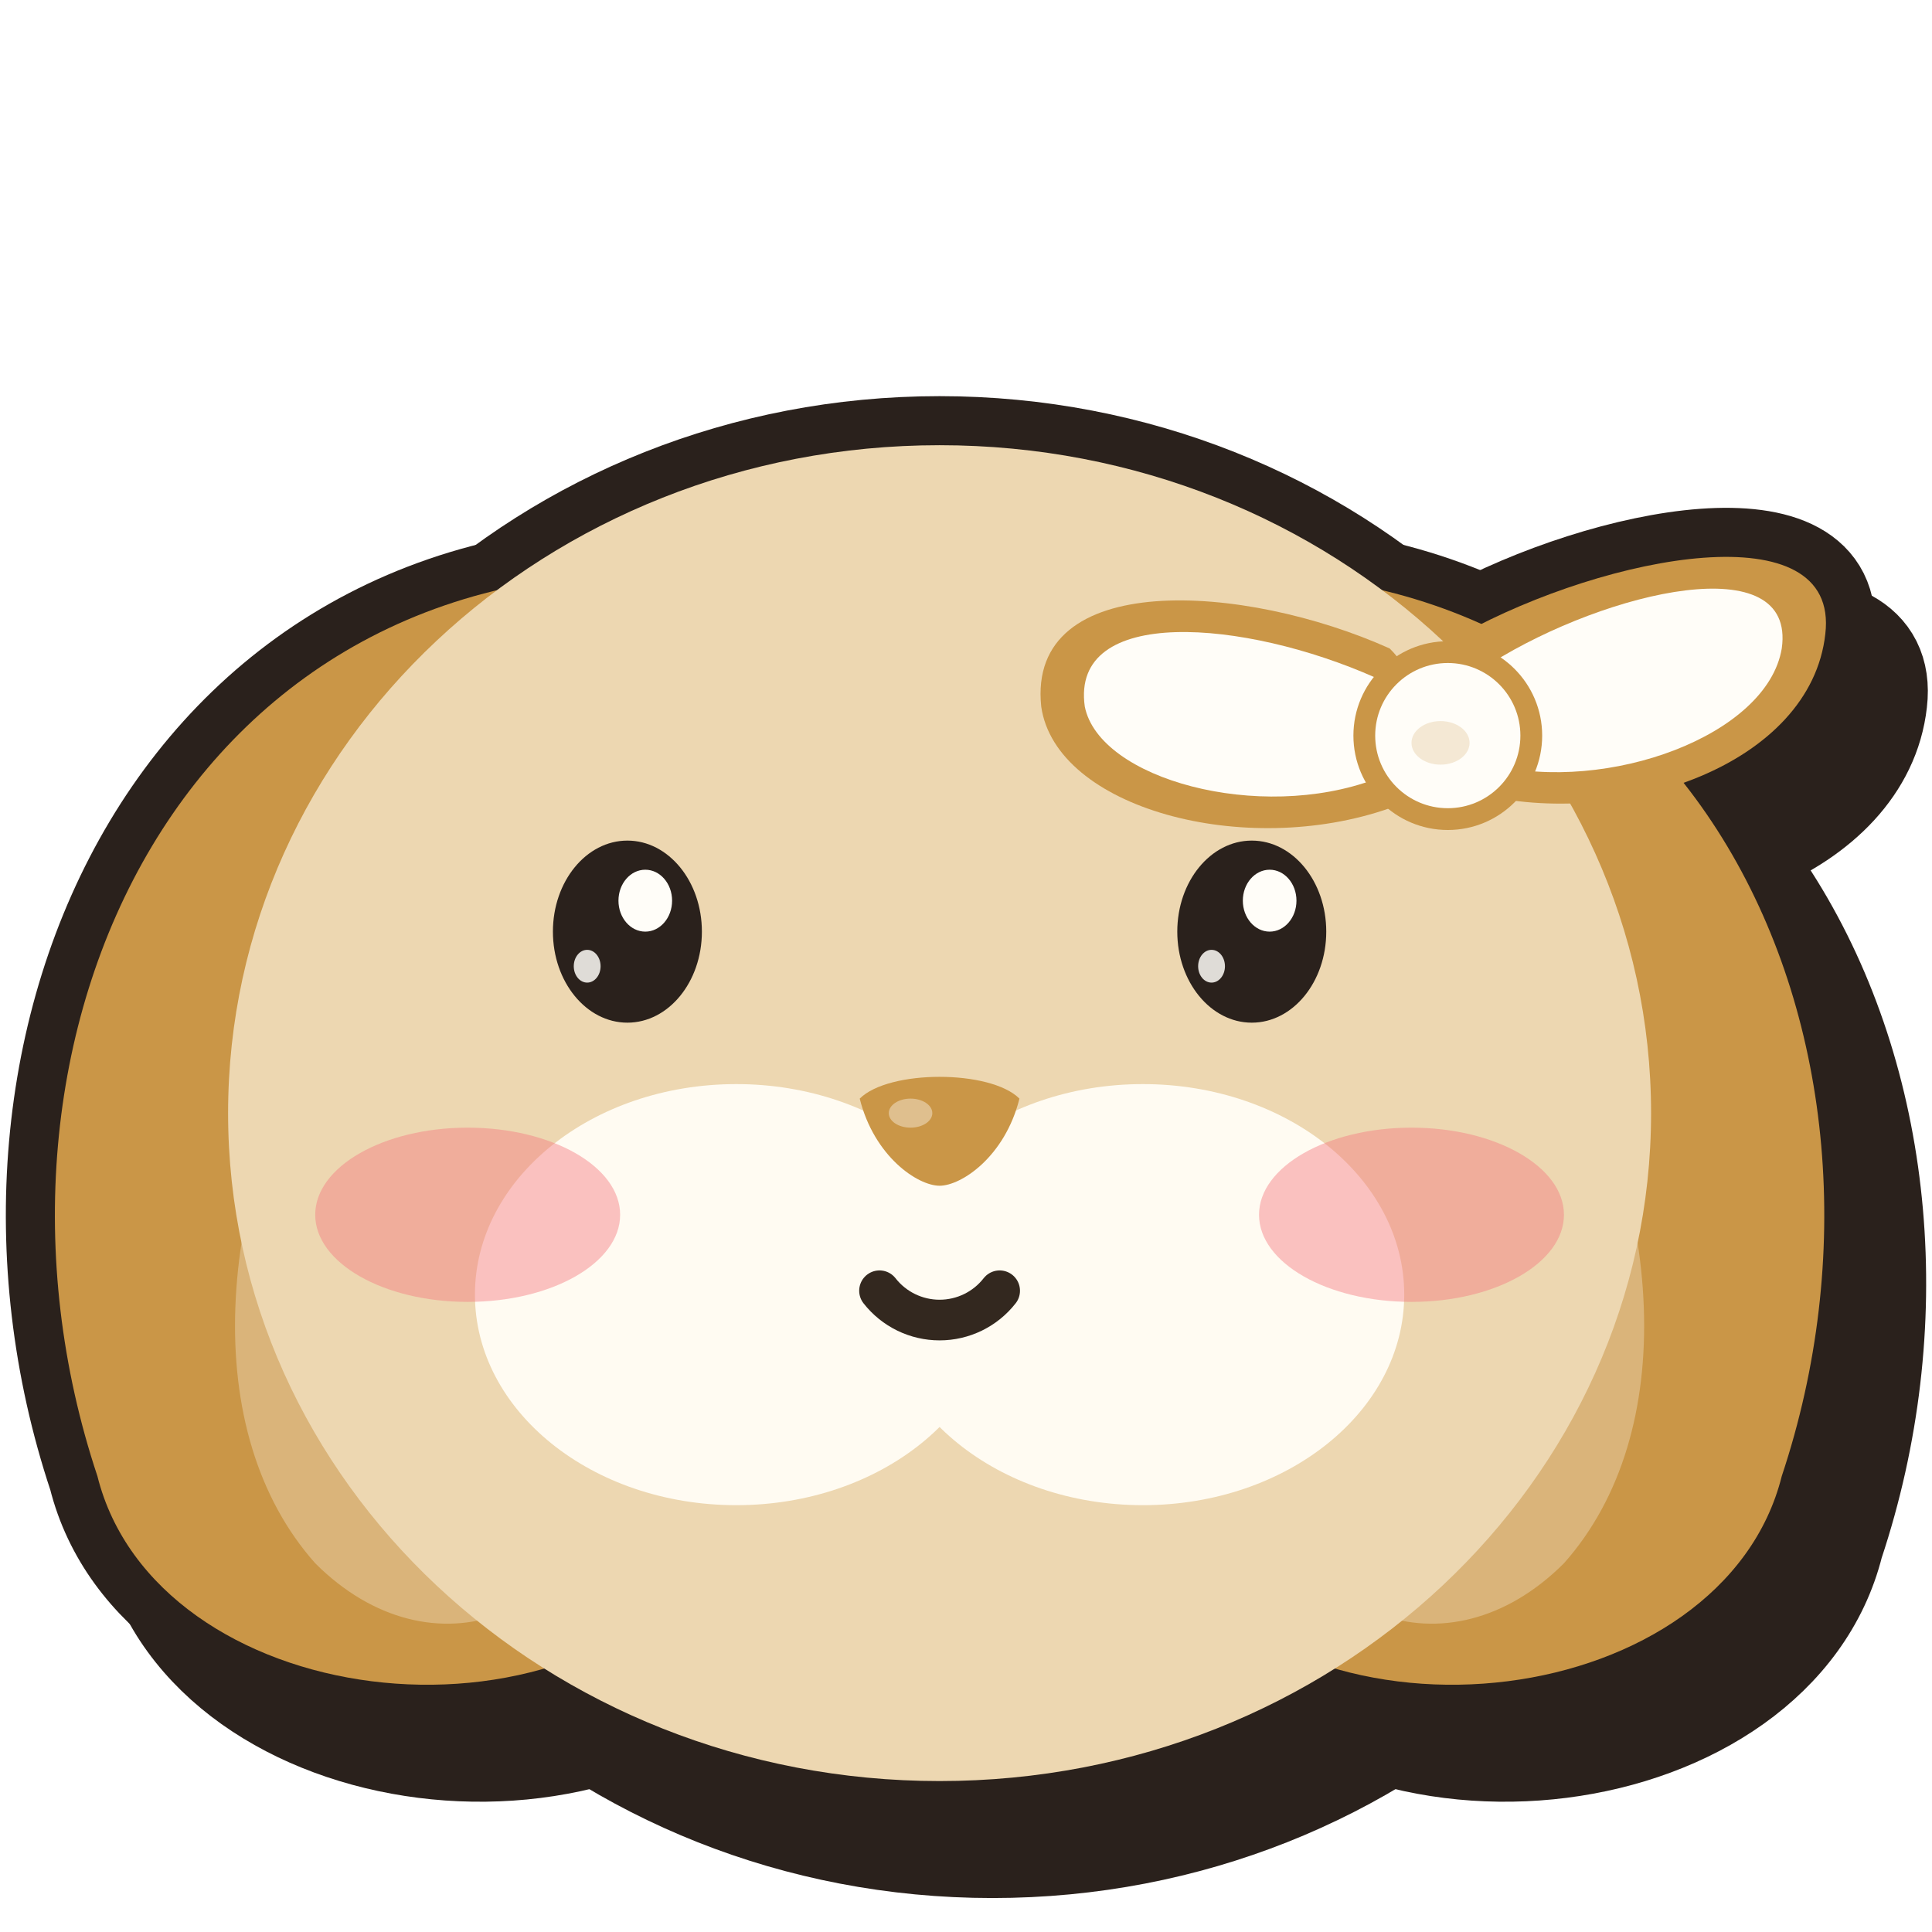
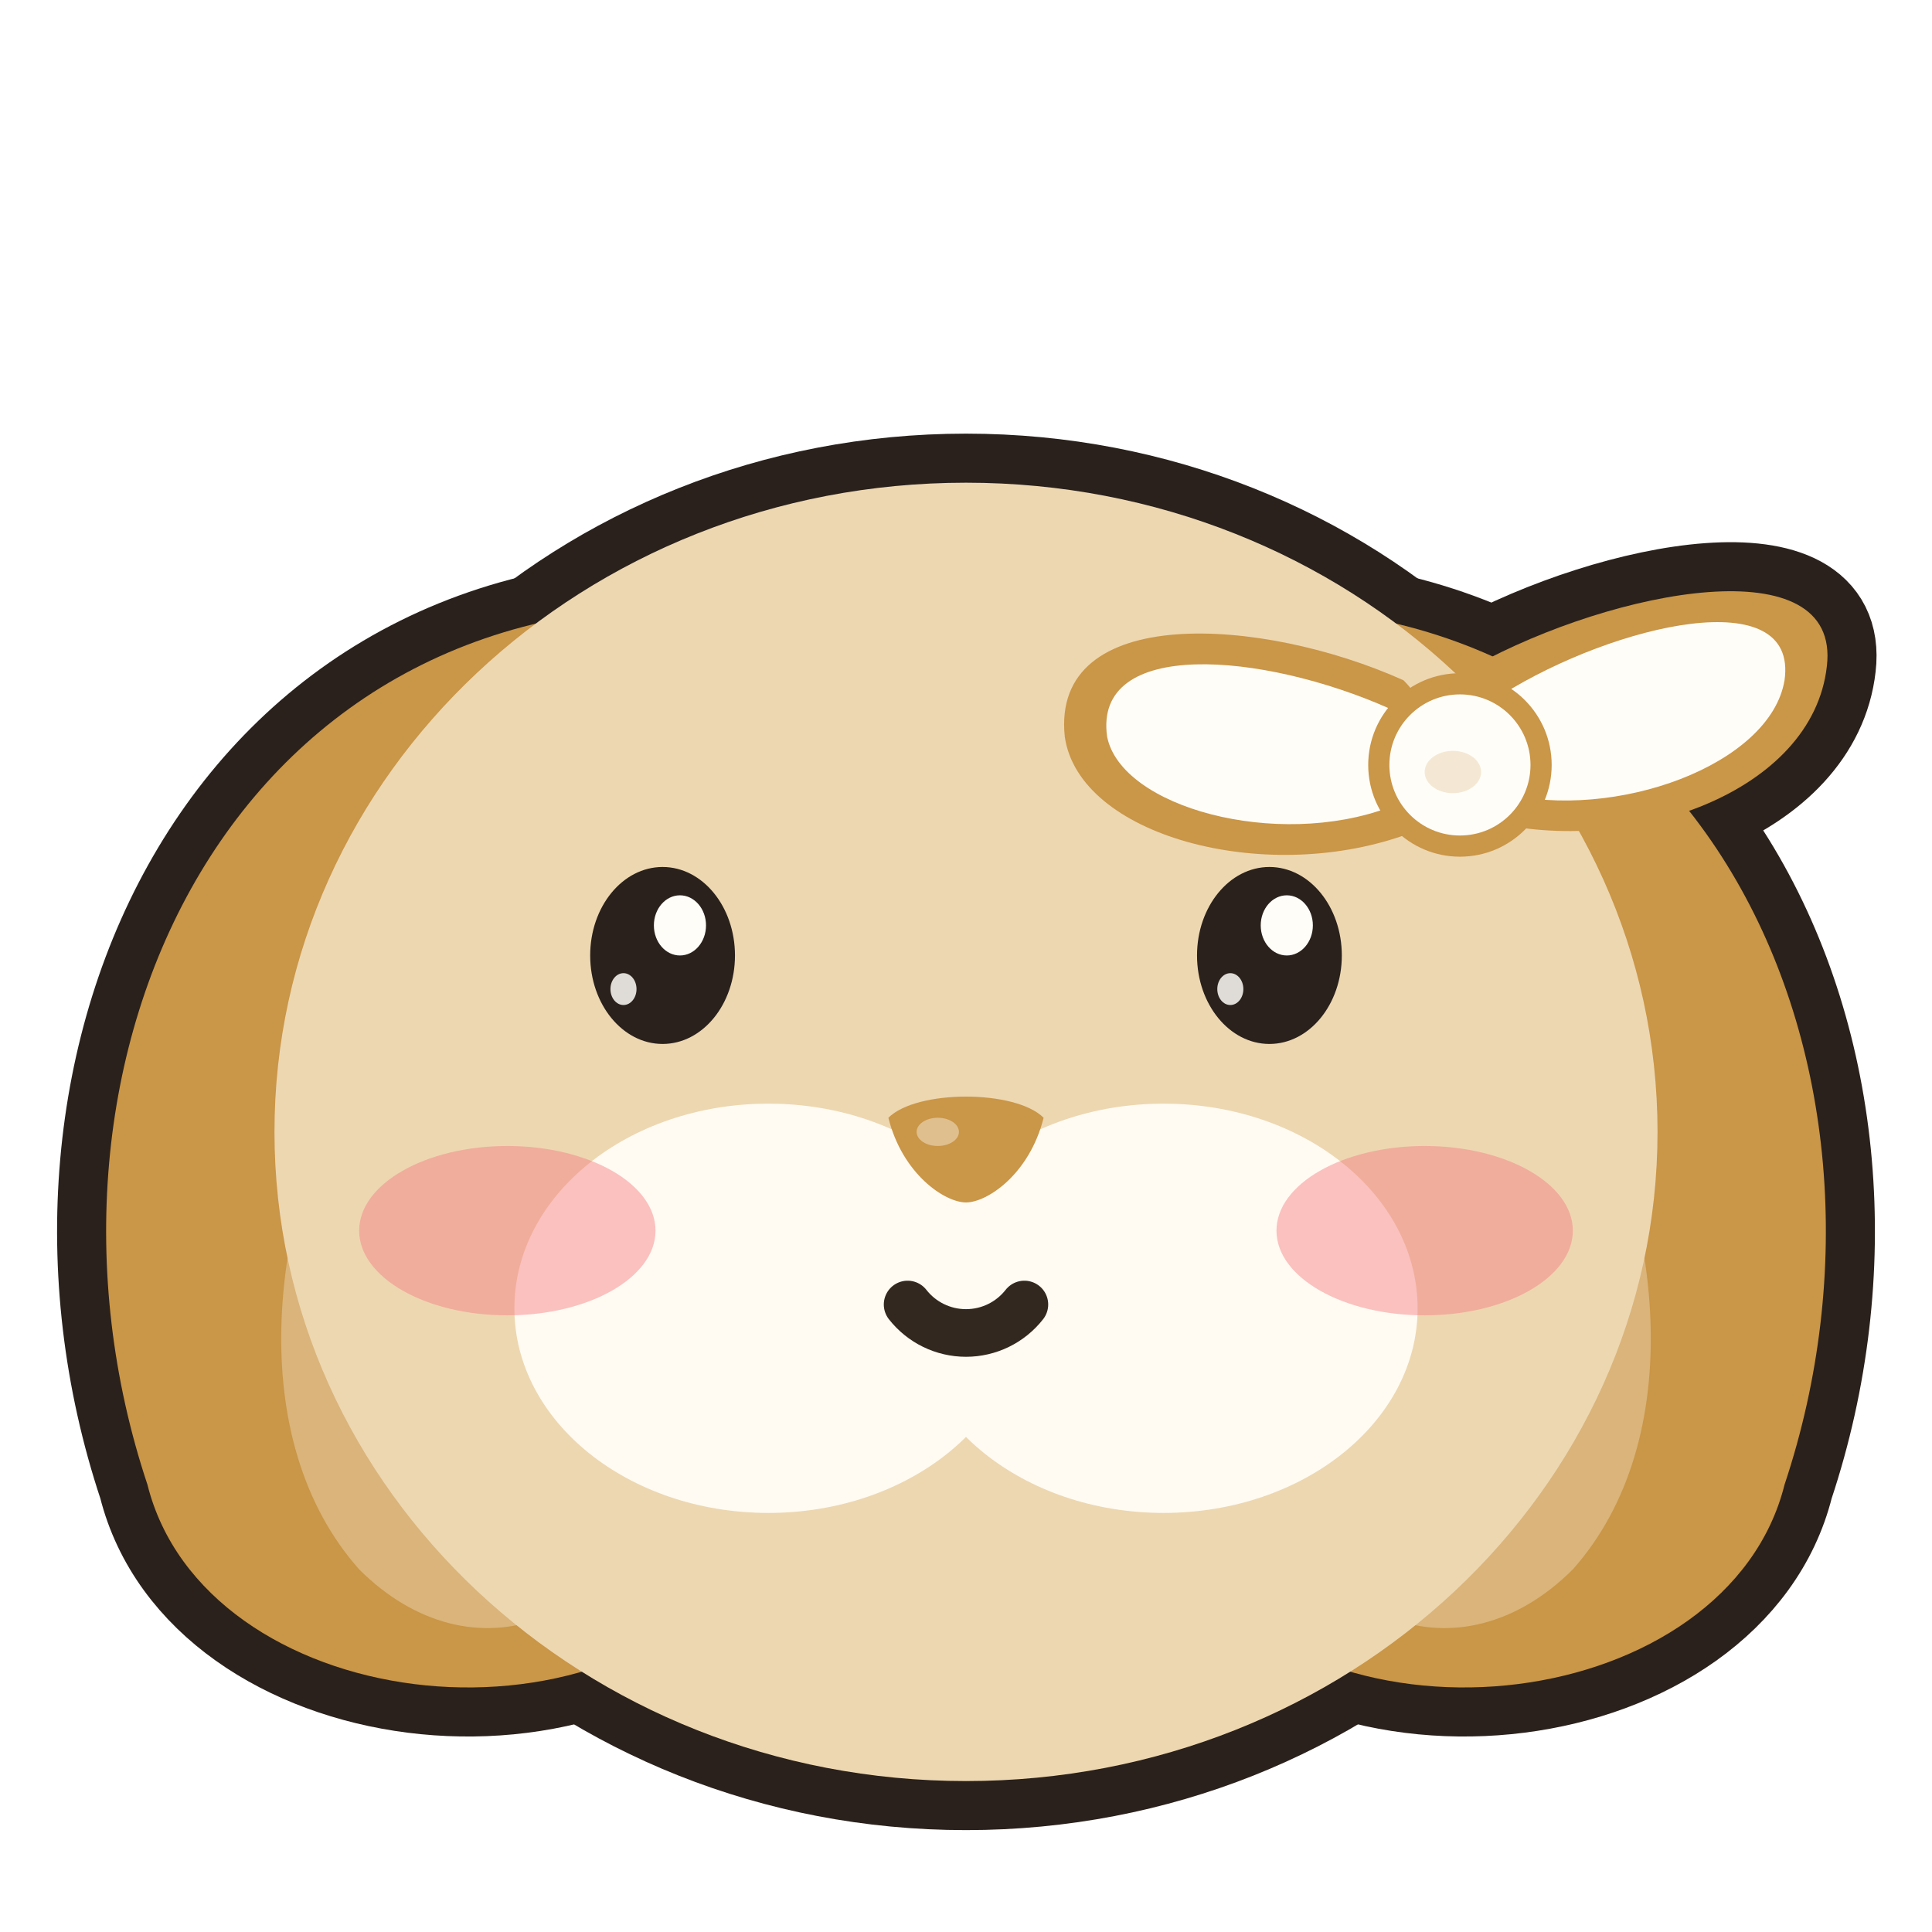
<svg xmlns="http://www.w3.org/2000/svg" viewBox="0 0 256 256" width="256" height="256" role="img" aria-hidden="true">
-   <path d="M100.716 85.308 C31.452 79.536 0.668 146.876 19.908 204.596 C27.604 235.38 81.476 243.076 102.64 214.216 C116.108 164.192 121.88 106.472 100.716 85.308 Z" fill="#2a211c" stroke="#2a211c" stroke-width="13" stroke-linejoin="round" />
-   <path d="M162.284 85.308 C231.548 79.536 262.332 146.876 243.092 204.596 C235.396 235.38 181.524 243.076 160.36 214.216 C146.892 164.192 141.12 106.472 162.284 85.308 Z" fill="#2a211c" stroke="#2a211c" stroke-width="13" stroke-linejoin="round" />
-   <ellipse cx="131.5" cy="156.496" rx="94.276" ry="88.504" fill="#2a211c" stroke="#2a211c" stroke-width="13" stroke-linejoin="round" />
-   <path d="M191.144 116.092 C171.904 122.826 146.892 116.092 144.968 102.624 C143.044 84.346 171.904 86.27 191.144 94.928 C196.916 100.7 196.916 110.32 191.144 116.092 Z" fill="#2a211c" stroke="#2a211c" stroke-width="13" stroke-linejoin="round" />
-   <path d="M202.688 114.168 C221.928 118.978 246.94 110.32 248.864 93.004 C250.788 76.65 220.004 82.422 200.764 93.004 C196.916 100.7 197.878 110.32 202.688 114.168 Z" fill="#2a211c" stroke="#2a211c" stroke-width="13" stroke-linejoin="round" />
-   <ellipse cx="198.84" cy="106.472" rx="12.506" ry="12.506" fill="#2a211c" stroke="#2a211c" stroke-width="13" stroke-linejoin="round" />
-   <path d="M93.716 76.308 C24.452 70.536 -6.332 137.876 12.908 195.596 C20.604 226.38 74.476 234.076 95.64 205.216 C109.108 155.192 114.88 97.472 93.716 76.308 Z" fill="#2a211c" stroke="#2a211c" stroke-width="13" stroke-linejoin="round" />
-   <path d="M155.284 76.308 C224.548 70.536 255.332 137.876 236.092 195.596 C228.396 226.38 174.524 234.076 153.36 205.216 C139.892 155.192 134.12 97.472 155.284 76.308 Z" fill="#2a211c" stroke="#2a211c" stroke-width="13" stroke-linejoin="round" />
-   <ellipse cx="124.5" cy="147.496" rx="94.276" ry="88.504" fill="#2a211c" stroke="#2a211c" stroke-width="13" stroke-linejoin="round" />
-   <path d="M184.144 107.092 C164.904 113.826 139.892 107.092 137.968 93.624 C136.044 75.346 164.904 77.27 184.144 85.928 C189.916 91.7 189.916 101.32 184.144 107.092 Z" fill="#2a211c" stroke="#2a211c" stroke-width="13" stroke-linejoin="round" />
-   <path d="M195.688 105.168 C214.928 109.978 239.94 101.32 241.864 84.004 C243.788 67.65 213.004 73.422 193.764 84.004 C189.916 91.7 190.878 101.32 195.688 105.168 Z" fill="#2a211c" stroke="#2a211c" stroke-width="13" stroke-linejoin="round" />
-   <ellipse cx="191.84" cy="97.472" rx="12.506" ry="12.506" fill="#2a211c" stroke="#2a211c" stroke-width="13" stroke-linejoin="round" />
-   <path d="M93.716 76.308 C24.452 70.536 -6.332 137.876 12.908 195.596 C20.604 226.38 74.476 234.076 95.64 205.216 C109.108 155.192 114.88 97.472 93.716 76.308 Z" fill="#ca9647" />
-   <path d="M43.692 132.104 C28.3 159.04 26.376 189.824 41.768 207.14 C57.16 222.532 78.324 214.836 82.172 191.748 C76.4 164.812 62.932 141.724 43.692 132.104 Z" fill="#fffbf2" fill-opacity="0.300" />
-   <path d="M155.284 76.308 C224.548 70.536 255.332 137.876 236.092 195.596 C228.396 226.38 174.524 234.076 153.36 205.216 C139.892 155.192 134.12 97.472 155.284 76.308 Z" fill="#ca9647" />
-   <path d="M205.308 132.104 C220.7 159.04 222.624 189.824 207.232 207.14 C191.84 222.532 170.676 214.836 166.828 191.748 C172.6 164.812 186.068 141.724 205.308 132.104 Z" fill="#fffbf2" fill-opacity="0.300" />
-   <ellipse cx="124.5" cy="147.496" rx="94.276" ry="88.504" fill="#edd7b1" />
-   <ellipse cx="97.564" cy="171.546" rx="34.632" ry="27.898" fill="#fffbf2" />
-   <ellipse cx="151.436" cy="171.546" rx="34.632" ry="27.898" fill="#fffbf2" />
-   <ellipse cx="61.97" cy="160.964" rx="20.202" ry="11.544" fill="#f47b81" fill-opacity="0.450" />
-   <ellipse cx="187.03" cy="160.964" rx="20.202" ry="11.544" fill="#f47b81" fill-opacity="0.450" />
-   <ellipse cx="83.134" cy="123.446" rx="9.87" ry="12.063" fill="#2a211c" />
-   <ellipse cx="165.866" cy="123.446" rx="9.87" ry="12.063" fill="#2a211c" />
-   <ellipse cx="85.503" cy="119.344" rx="3.553" ry="4.102" fill="#fffdf8" />
-   <ellipse cx="77.804" cy="128.03" rx="1.777" ry="2.171" fill="#fffdf8" fill-opacity="0.850" />
-   <ellipse cx="168.235" cy="119.344" rx="3.553" ry="4.102" fill="#fffdf8" />
-   <ellipse cx="160.536" cy="128.03" rx="1.777" ry="2.171" fill="#fffdf8" fill-opacity="0.850" />
-   <path d="M184.144 107.092 C164.904 113.826 139.892 107.092 137.968 93.624 C136.044 75.346 164.904 77.27 184.144 85.928 C189.916 91.7 189.916 101.32 184.144 107.092 Z" fill="#ca9647" />
-   <path d="M195.688 105.168 C214.928 109.978 239.94 101.32 241.864 84.004 C243.788 67.65 213.004 73.422 193.764 84.004 C189.916 91.7 190.878 101.32 195.688 105.168 Z" fill="#ca9647" />
-   <path d="M182.22 103.244 C166.828 109.016 145.664 103.244 143.74 93.624 C141.816 80.156 164.904 82.08 182.22 89.776 C186.068 93.624 186.068 99.396 182.22 103.244 Z" fill="#fffdf8" />
-   <path d="M197.612 101.32 C213.004 105.168 234.168 97.472 236.092 85.928 C238.016 72.46 213.004 78.232 197.612 87.852 C193.764 92.662 193.764 97.472 197.612 101.32 Z" fill="#fffdf8" />
-   <ellipse cx="191.84" cy="97.472" rx="12.506" ry="12.506" fill="#ca9647" />
-   <ellipse cx="191.84" cy="97.472" rx="9.62" ry="9.62" fill="#fffdf8" />
-   <ellipse cx="190.878" cy="98.434" rx="3.848" ry="2.886" fill="#ca9647" fill-opacity="0.200" />
-   <path d="M113.918 145.572 C117.766 141.724 131.234 141.724 135.082 145.572 C133.158 153.268 127.386 157.116 124.5 157.116 C121.614 157.116 115.842 153.268 113.918 145.572 Z" fill="#ca9647" />
-   <ellipse cx="120.652" cy="147.496" rx="2.886" ry="1.924" fill="#fffdf8" fill-opacity="0.400" />
-   <path d="M132.46 171.031 A10.101 10.101 0 0 1 116.54 171.031" fill="none" stroke="#33281f" stroke-width="5.387" stroke-linecap="round" />
+   <path d="M98.08 80.79 C30.76 75.18 0.84 140.63 19.54 196.73 C27.02 226.65 79.38 234.13 99.95 206.08 C113.04 157.46 118.65 101.36 98.08 80.79 Z" fill="#2a211c" stroke="#2a211c" stroke-width="13" stroke-linejoin="round" />
+   <path d="M157.92 80.79 C225.24 75.18 255.16 140.63 236.46 196.73 C228.98 226.65 176.62 234.13 156.05 206.08 C142.96 157.46 137.35 101.36 157.92 80.79 Z" fill="#2a211c" stroke="#2a211c" stroke-width="13" stroke-linejoin="round" />
+   <ellipse cx="128" cy="149.98" rx="91.63" ry="86.02" fill="#2a211c" stroke="#2a211c" stroke-width="13" stroke-linejoin="round" />
+   <path d="M185.97 110.71 C167.27 117.255 142.96 110.71 141.09 97.62 C139.22 79.855 167.27 81.725 185.97 90.14 C191.58 95.75 191.58 105.1 185.97 110.71 Z" fill="#2a211c" stroke="#2a211c" stroke-width="13" stroke-linejoin="round" />
+   <path d="M197.19 108.84 C215.89 113.515 240.2 105.1 242.07 88.27 C243.94 72.375 214.02 77.985 195.32 88.27 C191.58 95.75 192.515 105.1 197.19 108.84 Z" fill="#2a211c" stroke="#2a211c" stroke-width="13" stroke-linejoin="round" />
+   <ellipse cx="193.45" cy="101.36" rx="12.155" ry="12.155" fill="#2a211c" stroke="#2a211c" stroke-width="13" stroke-linejoin="round" />
+   <path d="M98.08 80.79 C30.76 75.18 0.84 140.63 19.54 196.73 C27.02 226.65 79.38 234.13 99.95 206.08 C113.04 157.46 118.65 101.36 98.08 80.79 Z" fill="#ca9647" />
+   <path d="M49.46 135.02 C34.5 161.2 32.63 191.12 47.59 207.95 C62.55 222.91 83.12 215.43 86.86 192.99 C81.25 166.81 68.16 144.37 49.46 135.02 Z" fill="#fffbf2" fill-opacity="0.300" />
+   <path d="M157.92 80.79 C225.24 75.18 255.16 140.63 236.46 196.73 C228.98 226.65 176.62 234.13 156.05 206.08 C142.96 157.46 137.35 101.36 157.92 80.79 Z" fill="#ca9647" />
+   <path d="M206.54 135.02 C221.5 161.2 223.37 191.12 208.41 207.95 C193.45 222.91 172.88 215.43 169.14 192.99 C174.75 166.81 187.84 144.37 206.54 135.02 Z" fill="#fffbf2" fill-opacity="0.300" />
+   <ellipse cx="128" cy="149.98" rx="91.63" ry="86.02" fill="#edd7b1" />
+   <ellipse cx="101.82" cy="173.355" rx="33.66" ry="27.115" fill="#fffbf2" />
+   <ellipse cx="154.18" cy="173.355" rx="33.66" ry="27.115" fill="#fffbf2" />
+   <ellipse cx="67.225" cy="163.07" rx="19.635" ry="11.22" fill="#f47b81" fill-opacity="0.450" />
+   <ellipse cx="188.775" cy="163.07" rx="19.635" ry="11.22" fill="#f47b81" fill-opacity="0.450" />
+   <ellipse cx="87.795" cy="126.605" rx="9.593" ry="11.725" fill="#2a211c" />
+   <ellipse cx="168.205" cy="126.605" rx="9.593" ry="11.725" fill="#2a211c" />
+   <ellipse cx="90.097" cy="122.619" rx="3.454" ry="3.986" fill="#fffdf8" />
+   <ellipse cx="82.615" cy="131.06" rx="1.727" ry="2.11" fill="#fffdf8" fill-opacity="0.850" />
+   <ellipse cx="170.507" cy="122.619" rx="3.454" ry="3.986" fill="#fffdf8" />
+   <ellipse cx="163.025" cy="131.06" rx="1.727" ry="2.11" fill="#fffdf8" fill-opacity="0.850" />
+   <path d="M185.97 110.71 C167.27 117.255 142.96 110.71 141.09 97.62 C139.22 79.855 167.27 81.725 185.97 90.14 C191.58 95.75 191.58 105.1 185.97 110.71 Z" fill="#ca9647" />
+   <path d="M197.19 108.84 C215.89 113.515 240.2 105.1 242.07 88.27 C243.94 72.375 214.02 77.985 195.32 88.27 C191.58 95.75 192.515 105.1 197.19 108.84 Z" fill="#ca9647" />
+   <path d="M184.1 106.97 C169.14 112.58 148.57 106.97 146.7 97.62 C144.83 84.53 167.27 86.4 184.1 93.88 C187.84 97.62 187.84 103.23 184.1 106.97 Z" fill="#fffdf8" />
+   <path d="M199.06 105.1 C214.02 108.84 234.59 101.36 236.46 90.14 C238.33 77.05 214.02 82.66 199.06 92.01 C195.32 96.685 195.32 101.36 199.06 105.1 Z" fill="#fffdf8" />
+   <ellipse cx="193.45" cy="101.36" rx="12.155" ry="12.155" fill="#ca9647" />
+   <ellipse cx="193.45" cy="101.36" rx="9.35" ry="9.35" fill="#fffdf8" />
+   <ellipse cx="192.515" cy="102.295" rx="3.74" ry="2.805" fill="#ca9647" fill-opacity="0.200" />
+   <path d="M117.715 148.11 C121.455 144.37 134.545 144.37 138.285 148.11 C136.415 155.59 130.805 159.33 128 159.33 C125.195 159.33 119.585 155.59 117.715 148.11 Z" fill="#ca9647" />
+   <ellipse cx="124.26" cy="149.98" rx="2.805" ry="1.87" fill="#fffdf8" fill-opacity="0.400" />
+   <path d="M135.736 172.854 A9.818 9.818 0 0 1 120.264 172.854" fill="none" stroke="#33281f" stroke-width="6.311" stroke-linecap="round" />
</svg>
